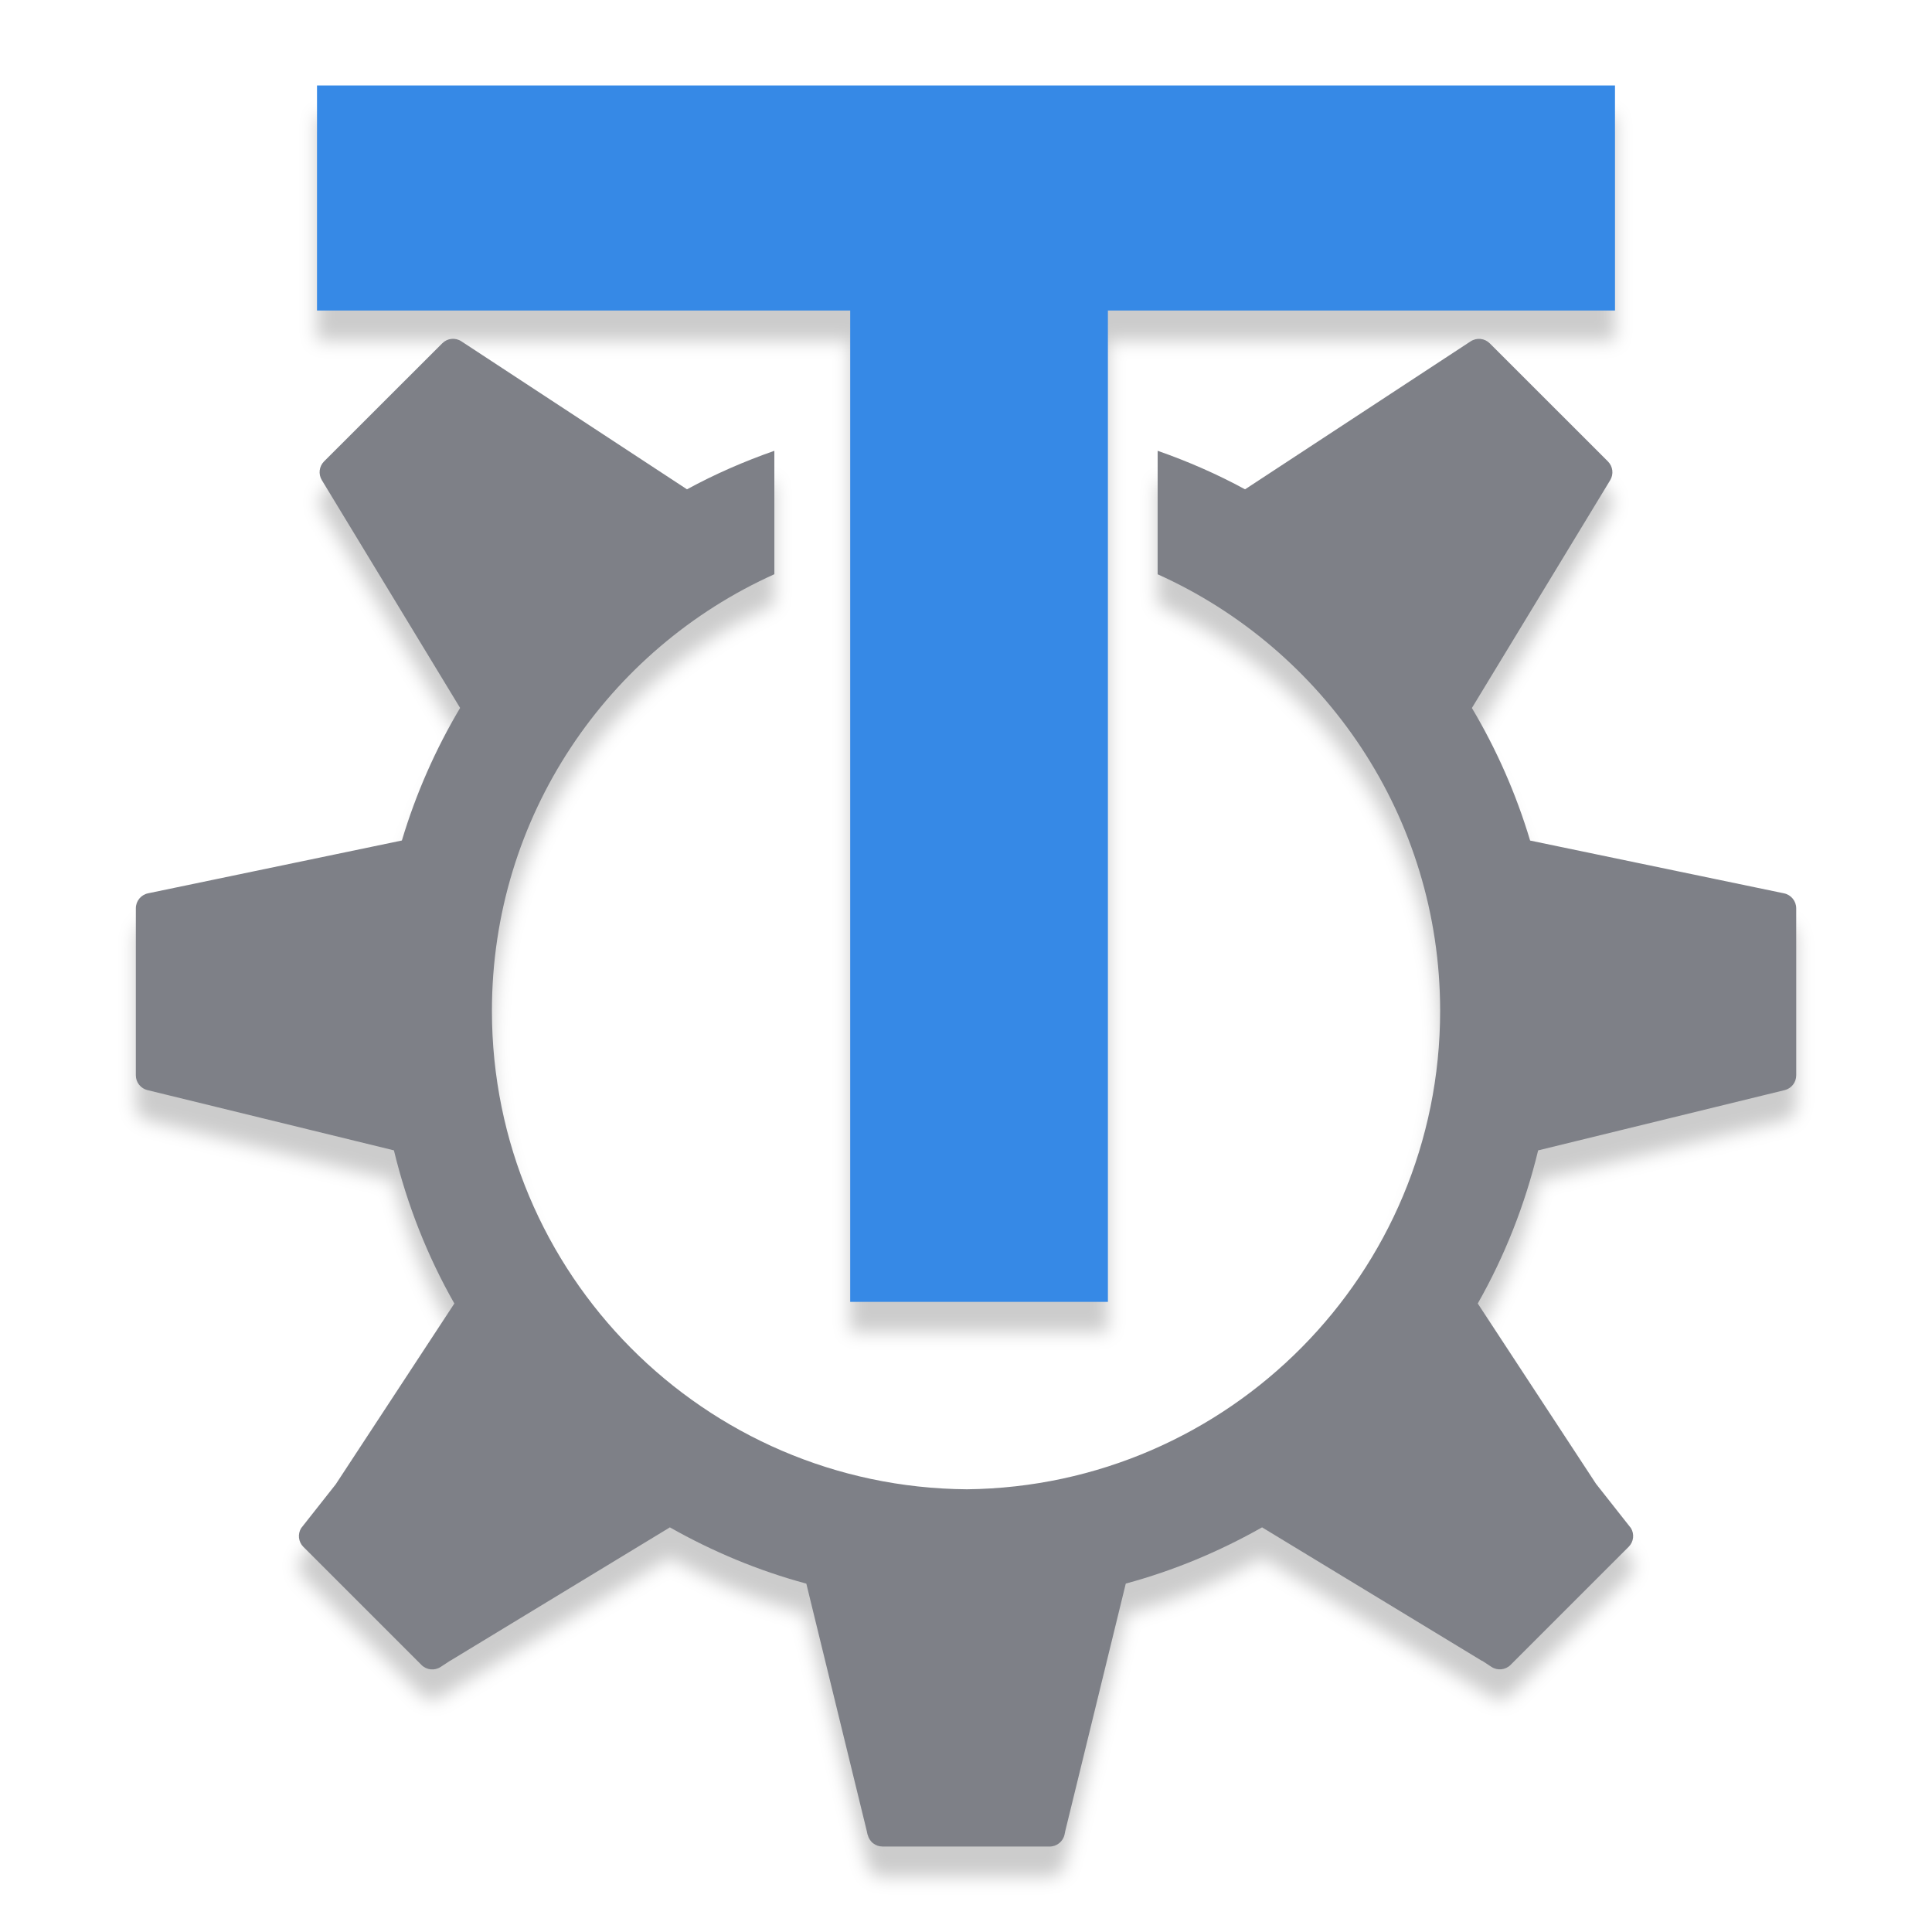
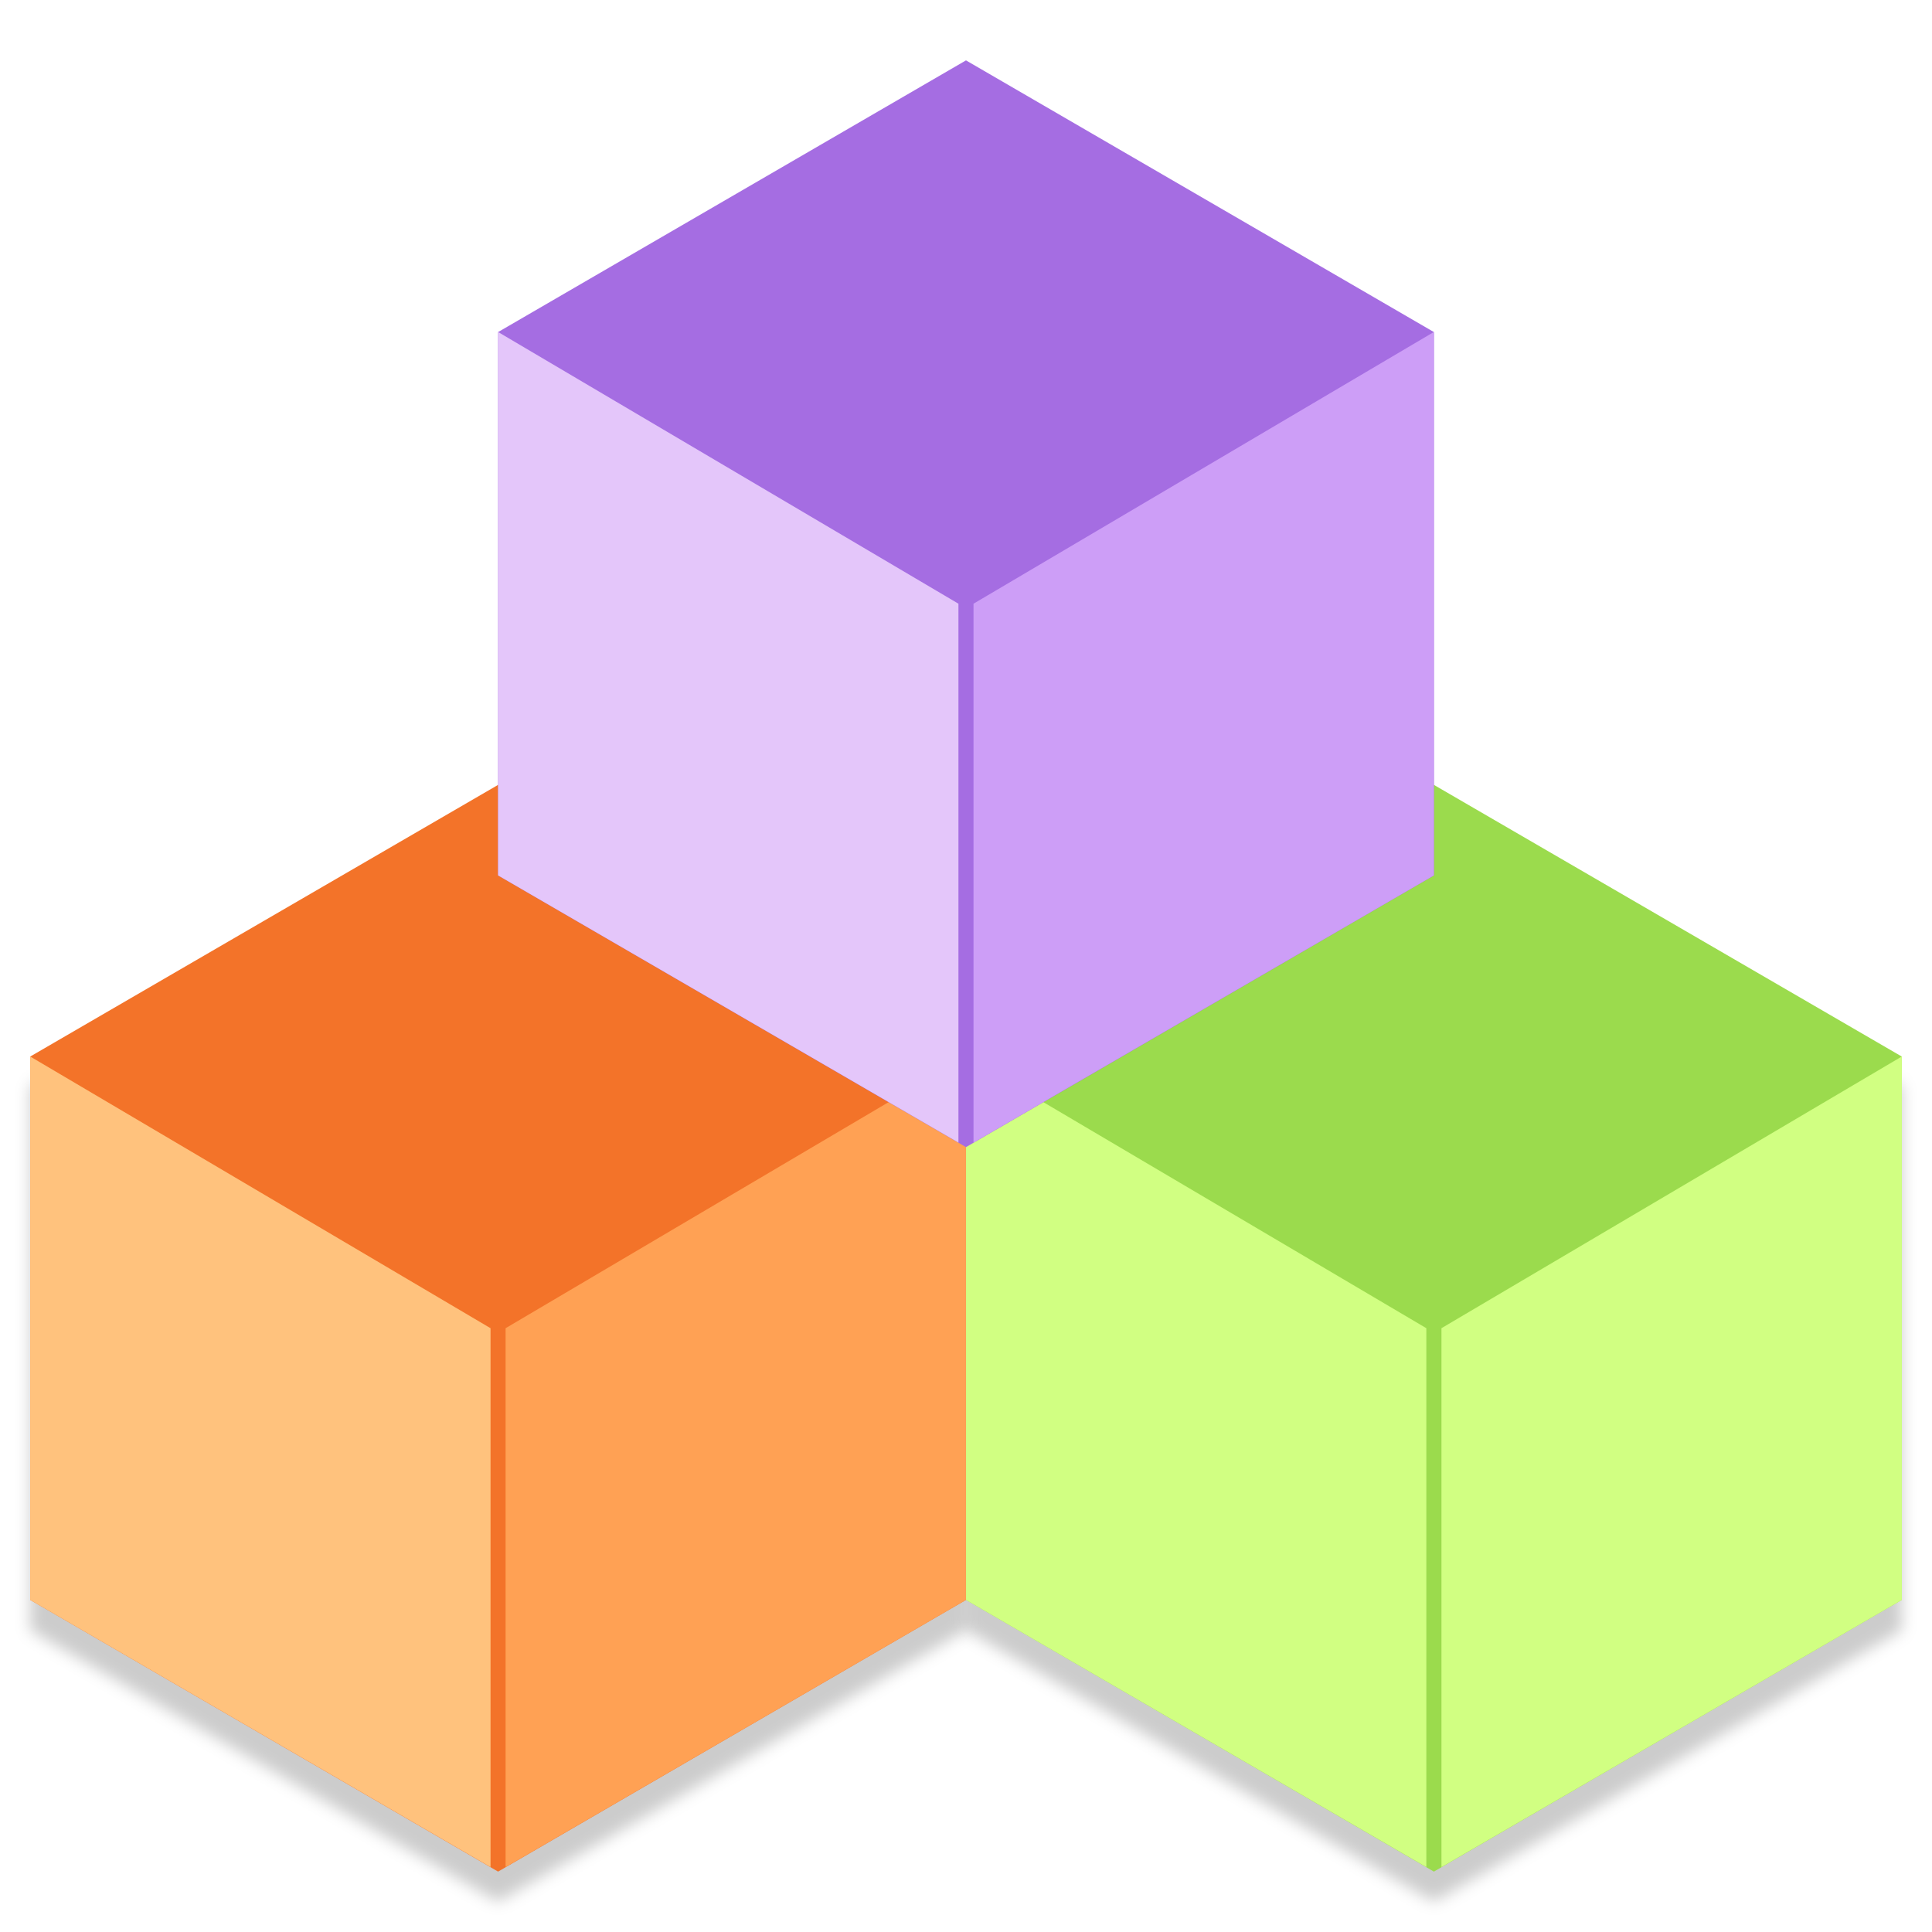
- <svg xmlns="http://www.w3.org/2000/svg" version="1.1" id="svg2" width="128" height="128" viewBox="0 0 128 128">
-   <defs id="defs6">
-     <filter style="color-interpolation-filters:sRGB" id="filter4593" x="-0.012" width="1.025" y="-0.012" height="1.023">
-       <feGaussianBlur stdDeviation="0.283" id="feGaussianBlur4595" />
+ <svg xmlns="http://www.w3.org/2000/svg" width="128" height="128" viewBox="0 0 33.867 33.867" version="1.1" id="svg5652">
+   <defs id="defs5646">
+     <filter style="color-interpolation-filters:sRGB" id="filter7190" x="-0.019" width="1.038" y="-0.016" height="1.033">
+       <feGaussianBlur stdDeviation="0.983" id="feGaussianBlur7192" />
+     </filter>
+     <filter style="color-interpolation-filters:sRGB" id="filter7194" x="-0.019" width="1.038" y="-0.016" height="1.033">
+       <feGaussianBlur stdDeviation="0.983" id="feGaussianBlur7196" />
    </filter>
  </defs>
-   <g transform="matrix(2,0,0,2,-1.0879997e-4,2.000028)" id="g4570-7" style="opacity:0.2;fill:#000000;filter:url(#filter4593)">
-     <path id="path5692_2_-3-8" d="m 14.955,11.225 v 0.001 c -0.113,0.011 -0.221,0.062 -0.306,0.147 l -3.914,3.911 c -0.165,0.165 -0.195,0.422 -0.074,0.621 l 4.58,7.545 c -0.812,1.366 -1.463,2.838 -1.928,4.391 L 4.904,29.593 C 4.67,29.642 4.5,29.848 4.5,30.088 v 5.533 c 0,0.234 0.161,0.436 0.386,0.49 l 8.163,1.996 c 0.435,1.799 1.11,3.506 2.002,5.074 l -3.93,5.99 -1.145,1.451 c -0.122,0.199 -0.092,0.454 0.074,0.62 l 3.913,3.913 c 0.17,0.17 0.437,0.196 0.637,0.064 l 0.312,-0.205 c 0.004,-0.002 0.009,-0.002 0.013,-0.005 l 7.266,-4.412 c 1.408,0.797 2.922,1.433 4.52,1.864 l 2.005,8.205 0.021,0.101 c 0.001,0.006 0.006,0.011 0.008,0.018 0.014,0.057 0.036,0.109 0.067,0.155 0.031,0.047 0.068,0.089 0.112,0.123 0.002,0.001 0.004,0.001 0.006,0.004 0.042,0.032 0.089,0.058 0.139,0.075 0.052,0.018 0.105,0.027 0.162,0.027 0.002,2.4e-5 0.003,0.001 0.005,0.001 h 5.533 c 0.239,-1.2e-5 0.446,-0.167 0.495,-0.402 l 0.026,-0.123 2.002,-8.185 c 1.597,-0.431 3.107,-1.066 4.515,-1.863 l 7.269,4.414 c 0.009,0.005 0.02,0.006 0.029,0.011 l 0.298,0.195 c 0.201,0.132 0.466,0.106 0.636,-0.064 l 3.913,-3.913 c 0.166,-0.165 0.195,-0.421 0.074,-0.62 l -1.155,-1.464 -3.919,-5.975 c 0.891,-1.568 1.565,-3.273 2,-5.072 l 8.163,-1.996 c 0.225,-0.054 0.386,-0.256 0.386,-0.49 v -5.533 c 0,-0.24 -0.17,-0.448 -0.404,-0.496 L 50.687,27.844 C 50.221,26.291 49.571,24.819 48.759,23.453 l 4.58,-7.545 c 0.121,-0.2 0.091,-0.456 -0.074,-0.621 l -3.913,-3.911 c -0.085,-0.085 -0.193,-0.136 -0.306,-0.147 v -0.001 c -0.113,-0.011 -0.229,0.014 -0.33,0.08 l -7.468,4.899 c -0.002,0.002 -0.004,0.002 -0.005,0.004 -0.922,-0.502 -1.892,-0.925 -2.896,-1.276 v 4.09 c 5.515,2.481 9.358,8.021 9.358,14.462 0,8.695 -7.002,15.752 -15.674,15.849 -8.702,-0.062 -15.737,-7.134 -15.737,-15.85 0,-6.441 3.841,-11.981 9.356,-14.462 v -4.089 c -1.004,0.351 -1.974,0.774 -2.896,1.276 -6.63e-4,-6.23e-4 -0.002,-0.002 -0.005,-0.005 L 15.283,11.306 c -0.101,-0.066 -0.216,-0.092 -0.328,-0.08 z" style="fill:#000000;fill-opacity:1;stroke-width:0.613" />
-     <path id="rect4544-2" d="m 10.501,2.831 v 7.455 h 17.663 v 32.84 h 8.536 V 10.286 H 53.499 V 2.831 Z" style="opacity:1;fill:#000000;fill-opacity:1;stroke:none;stroke-width:0.367;stroke-linecap:round;stroke-linejoin:miter;stroke-miterlimit:4;stroke-dasharray:none;stroke-opacity:1;paint-order:normal" />
+   <g id="layer1" transform="translate(-4.4504802e-7,-263.1333)">
+     <polygon points="648,187.061 576,187.061 540,124.708 576,62.354 648,62.354 684,124.708 " style="opacity:0.2;fill:#000000;stroke:none;stroke-width:9.138;stroke-miterlimit:4;stroke-dasharray:none;stroke-opacity:1;filter:url(#filter7190)" id="55-4-5" transform="matrix(0,0.1322917,-0.131541,0,41.53959,205.9833)" />
+     <polygon points="648,187.061 576,187.061 540,124.708 576,62.354 648,62.354 684,124.708 " style="opacity:0.2;fill:#000000;stroke:none;stroke-width:9.138;stroke-miterlimit:4;stroke-dasharray:none;stroke-opacity:1;filter:url(#filter7194)" id="55-4-5-0" transform="matrix(0,0.1322917,-0.131541,0,25.13542,205.9833)" />
+     <polygon points="576,187.061 540,124.708 576,62.354 648,62.354 684,124.708 648,187.061 " style="fill:#9bdb4d;stroke:none;stroke-width:9.138;stroke-miterlimit:4;stroke-dasharray:none;stroke-opacity:1" id="55-2" transform="matrix(0,0.1322917,-0.131541,0,41.53959,205.4542)" />
+     <path style="fill:#d1ff82;stroke:none;stroke-width:0.592px;stroke-linecap:butt;stroke-linejoin:miter;stroke-opacity:1" d="m 16.933,291.179 8.07,4.683 v -9.446 l -8.07,-4.763 z" id="path6449-62-9" />
+     <path style="fill:#d1ff82;stroke:none;stroke-width:0.592px;stroke-linecap:butt;stroke-linejoin:miter;stroke-opacity:1" d="m 33.338,291.179 -8.07,4.683 v -9.446 l 8.07,-4.763 z" id="path6449-62-7-3" />
+     <polygon points="648,62.354 684,124.708 648,187.061 576,187.061 540,124.708 576,62.354 " style="fill:#f37329;stroke:none;stroke-width:9.138;stroke-miterlimit:4;stroke-dasharray:none;stroke-opacity:1" id="55-4" transform="matrix(0,0.1322917,-0.131541,0,25.13542,205.4542)" />
+     <path style="fill:#ffc27d;stroke:none;stroke-width:0.592px;stroke-linecap:butt;stroke-linejoin:miter;stroke-opacity:1" d="M 0.529,291.179 8.599,295.862 v -9.446 l -8.07,-4.763 z" id="path6449-62-78" />
+     <path style="fill:#ffa154;stroke:none;stroke-width:0.592px;stroke-linecap:butt;stroke-linejoin:miter;stroke-opacity:1" d="m 16.933,291.179 -8.07,4.683 v -9.446 l 8.07,-4.763 z" id="path6449-62-7-4" />
+     <polygon points="684,124.708 648,187.061 576,187.061 540,124.708 576,62.354 648,62.354 " style="fill:#a56de2;stroke:none;stroke-width:9.138;stroke-miterlimit:4;stroke-dasharray:none;stroke-opacity:1" id="55" transform="matrix(0,0.1322917,-0.131541,0,33.33751,192.7542)" />
+     <path style="fill:#e4c6fa;stroke:none;stroke-width:0.592px;stroke-linecap:butt;stroke-linejoin:miter;stroke-opacity:1" d="m 8.731,278.479 8.07,4.683 v -9.446 l -8.07,-4.763 z" id="path6449-62" />
+     <path style="fill:#cd9ef7;stroke:none;stroke-width:0.592px;stroke-linecap:butt;stroke-linejoin:miter;stroke-opacity:1" d="m 25.135,278.479 -8.07,4.683 v -9.446 l 8.07,-4.763 z" id="path6449-62-7" />
  </g>
-   <path style="fill:#7e8087;fill-opacity:1;stroke-width:1.226" d="m 29.91,22.45 v 0.002 c -0.225,0.022 -0.443,0.125 -0.612,0.295 l -7.828,7.822 c -0.329,0.33 -0.39,0.843 -0.147,1.243 L 30.483,46.902 c -1.625,2.732 -2.926,5.676 -3.857,8.783 L 9.807,59.185 C 9.339,59.283 9,59.696 9,60.176 V 71.243 c 0,0.468 0.321,0.871 0.772,0.98 L 26.098,76.214 c 0.871,3.599 2.221,7.012 4.004,10.147 l -7.86,11.98 -2.29,2.902 c -0.243,0.399 -0.184,0.909 0.147,1.24 l 7.825,7.825 c 0.341,0.341 0.874,0.392 1.275,0.128 l 0.625,-0.41 c 0.008,-0.005 0.018,-0.005 0.026,-0.01 l 14.532,-8.824 c 2.817,1.594 5.843,2.866 9.039,3.728 l 4.01,16.409 0.042,0.202 c 0.003,0.012 0.013,0.022 0.016,0.035 0.028,0.114 0.073,0.217 0.135,0.311 0.062,0.094 0.136,0.179 0.224,0.247 0.004,0.002 0.009,0.002 0.013,0.007 0.084,0.063 0.178,0.116 0.279,0.151 0.103,0.035 0.21,0.054 0.324,0.054 0.003,5e-5 0.006,0.002 0.01,0.002 h 11.067 c 0.477,-2e-5 0.892,-0.333 0.99,-0.804 l 0.051,-0.247 4.004,-16.371 c 3.193,-0.862 6.215,-2.133 9.029,-3.725 l 14.539,8.828 c 0.018,0.01 0.039,0.012 0.058,0.022 l 0.596,0.391 c 0.401,0.264 0.931,0.213 1.272,-0.128 l 7.825,-7.825 c 0.331,-0.331 0.391,-0.841 0.147,-1.24 l -2.309,-2.928 -7.838,-11.951 c 1.783,-3.135 3.13,-6.545 4.001,-10.144 l 16.326,-3.991 c 0.451,-0.108 0.772,-0.512 0.772,-0.98 V 60.179 c 0,-0.48 -0.339,-0.896 -0.807,-0.993 L 101.374,55.689 C 100.443,52.581 99.142,49.638 97.517,46.906 l 9.161,-15.09 c 0.243,-0.4 0.182,-0.913 -0.147,-1.243 l -7.825,-7.822 c -0.169,-0.17 -0.387,-0.272 -0.612,-0.295 v -0.002 c -0.225,-0.022 -0.459,0.029 -0.66,0.16 l -14.936,9.798 c -0.005,0.005 -0.008,0.005 -0.01,0.007 -1.843,-1.004 -3.784,-1.851 -5.791,-2.553 v 8.181 c 11.03,4.963 18.716,16.042 18.716,28.924 0,17.391 -14.005,31.504 -31.348,31.698 C 46.661,98.544 32.591,84.402 32.591,66.968 c 0,-12.882 7.682,-23.961 18.712,-28.924 v -8.177 c -2.007,0.702 -3.948,1.549 -5.791,2.553 -0.001,-0.001 -0.005,-0.005 -0.01,-0.01 L 30.567,22.612 c -0.201,-0.132 -0.432,-0.183 -0.657,-0.16 z" id="path5692_2_-3" />
-   <path style="opacity:1;fill:#3689e6;fill-opacity:1;stroke:none;stroke-width:0.733;stroke-linecap:round;stroke-linejoin:miter;stroke-miterlimit:4;stroke-dasharray:none;stroke-opacity:1;paint-order:normal" d="M 21.003,5.662 V 20.572 H 56.328 V 86.252 H 73.401 V 20.572 H 106.997 V 5.662 Z" id="rect4544" />
</svg>
